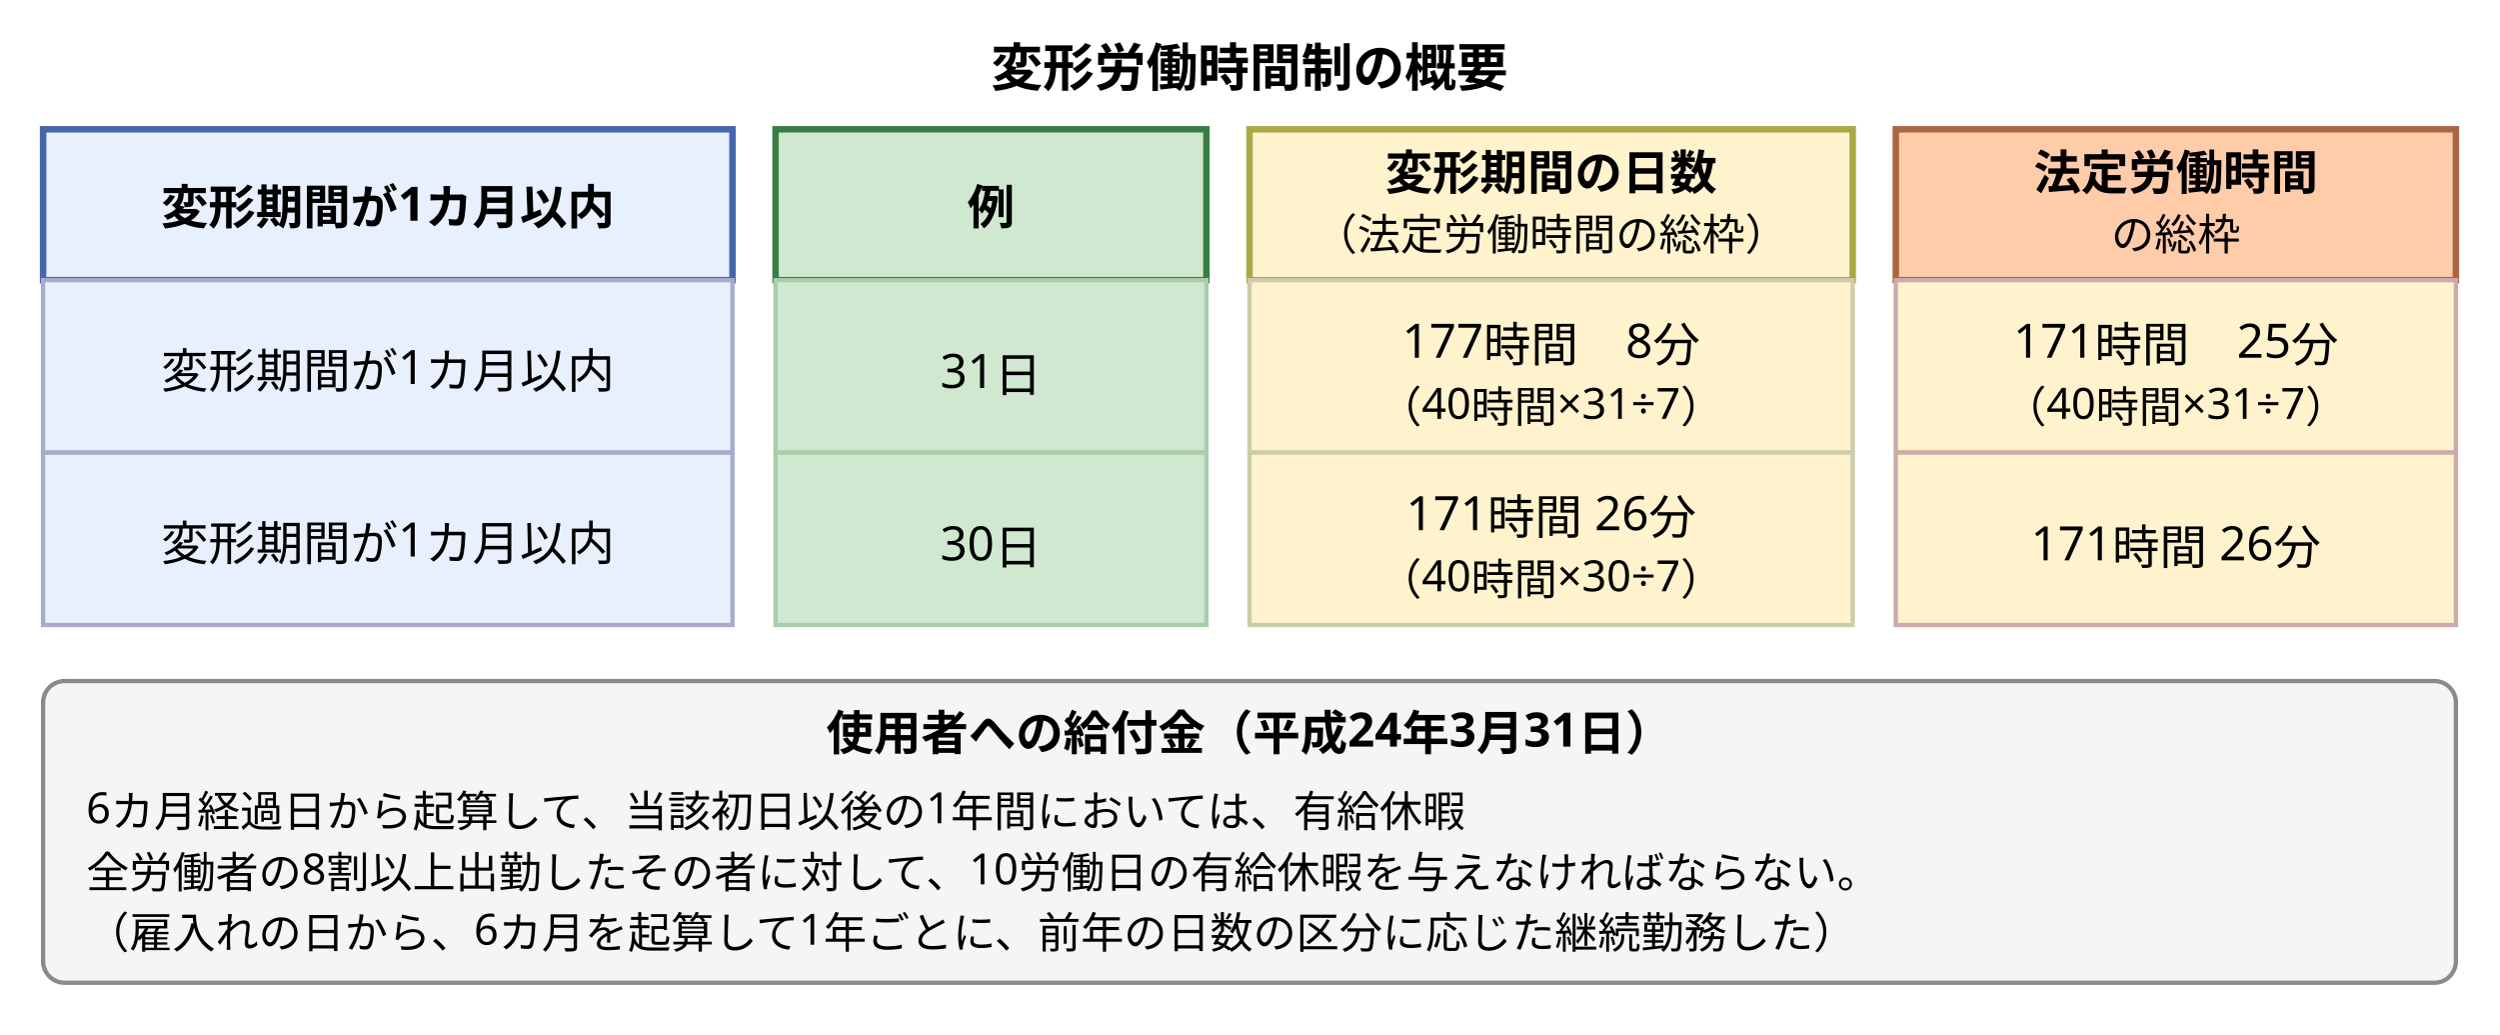
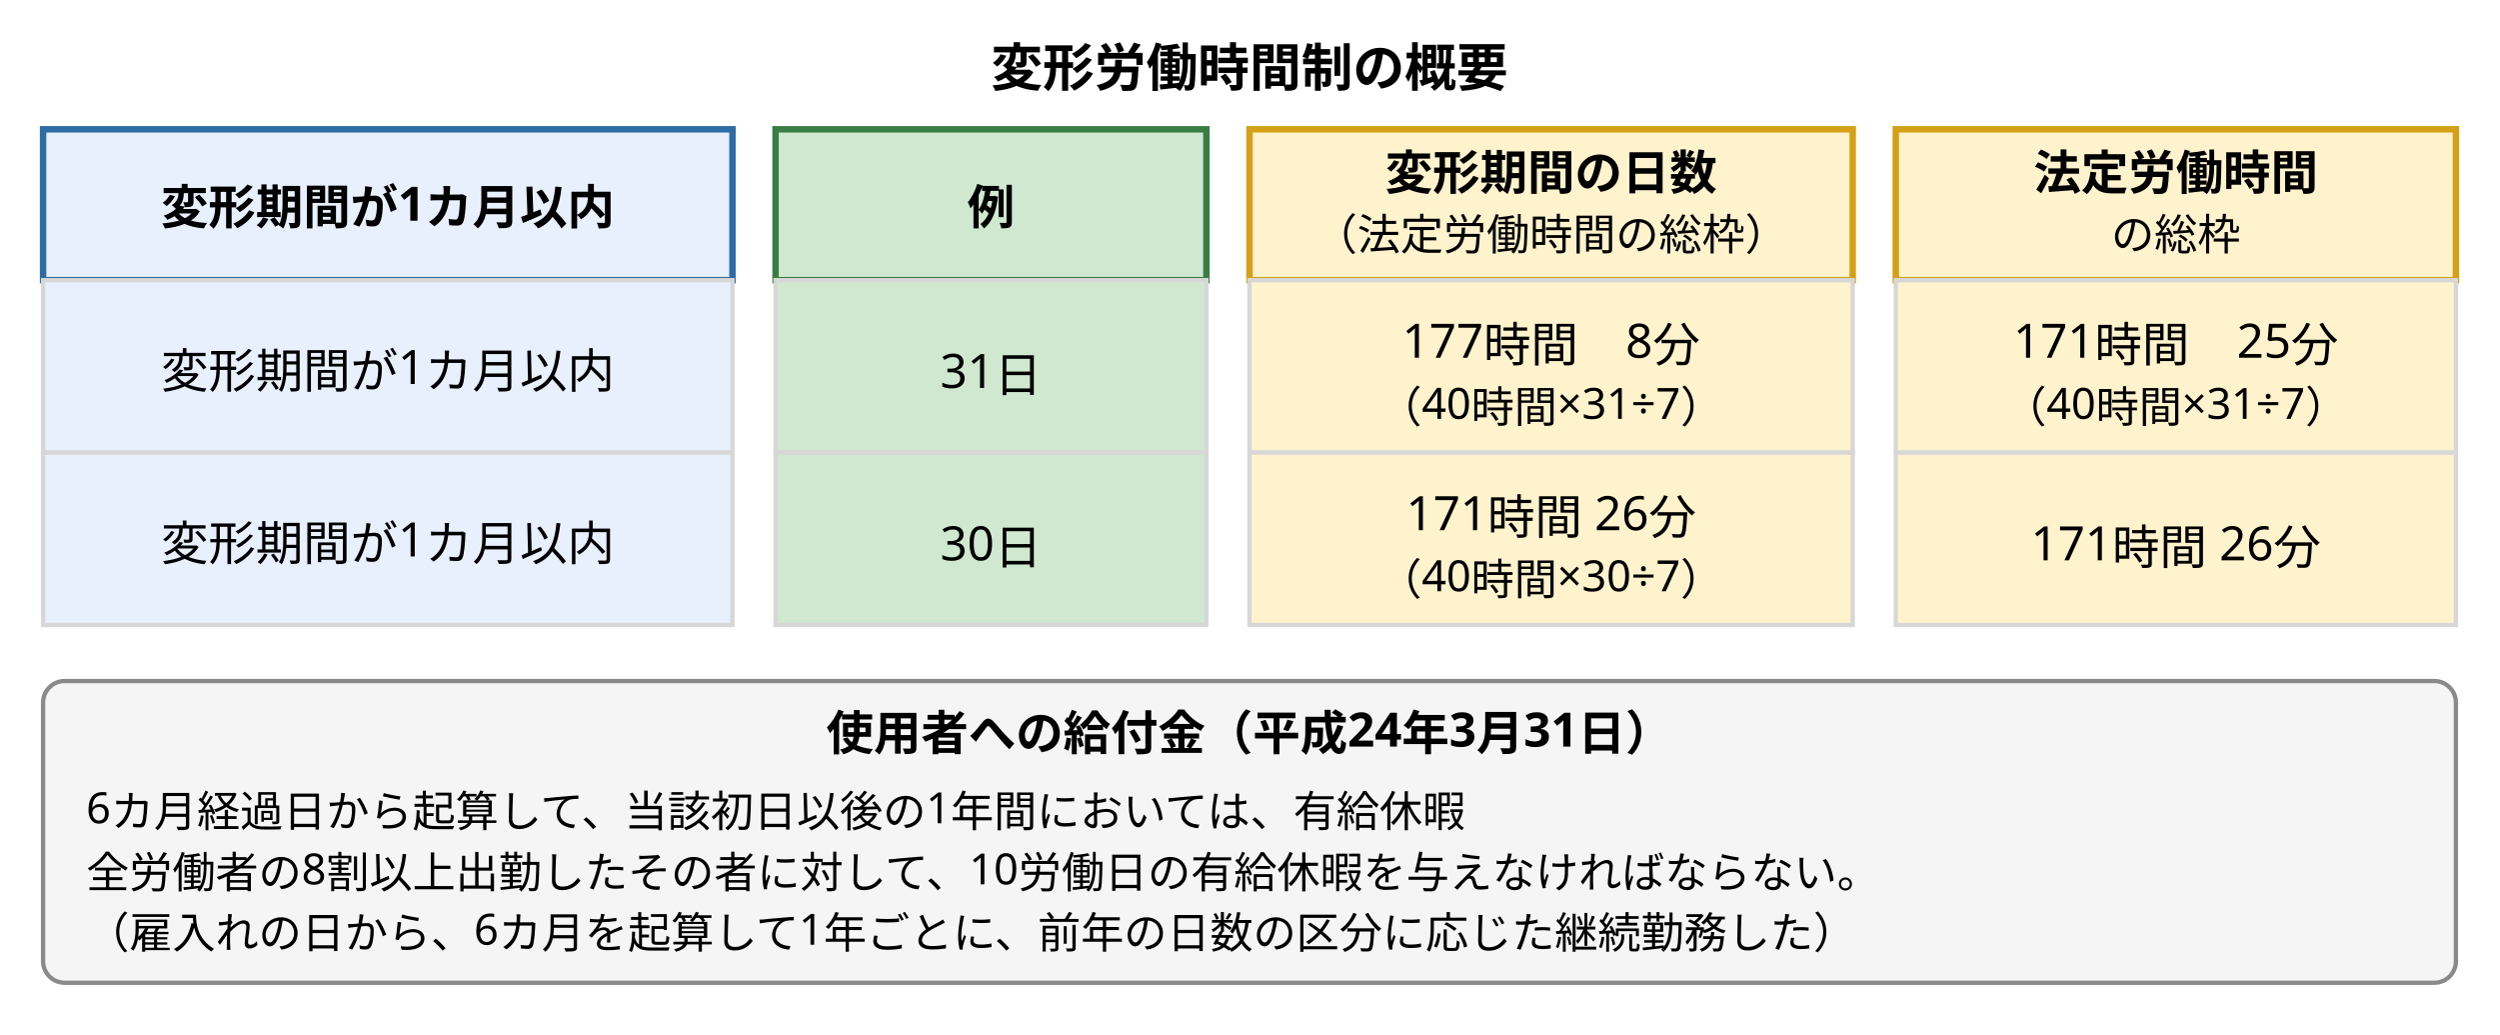
<svg xmlns="http://www.w3.org/2000/svg" width="580" height="240" viewBox="0 0 580 240" font-family="sans-serif" font-size="11" style="max-width:580px;width:100%" role="img" aria-label="変形労働時間制の概要">
  <defs>
    <marker id="arrt" markerWidth="7" markerHeight="7" refX="6" refY="3.5" orient="auto">
      <path d="M0,0 L0,7 L7,3.5 z" fill="#222" />
    </marker>
  </defs>
  <text x="290" y="20" text-anchor="middle" font-weight="bold" font-size="12">変形労働時間制の概要</text>
-   <rect x="10" y="30" width="160" height="35" fill="#e8f0fe" stroke="#4466aa" stroke-width="1.5" />
+   <rect x="10" y="30" width="160" height="35" fill="#e8f0fe" stroke="#2e6da4" stroke-width="1.5" />
  <text x="90" y="52" text-anchor="middle" font-weight="bold">変形期間が1カ月以内</text>
  <rect x="180" y="30" width="100" height="35" fill="#d0e8d0" stroke="#3a7d44" stroke-width="1.5" />
  <text x="230" y="52" text-anchor="middle" font-weight="bold">例</text>
-   <rect x="290" y="30" width="140" height="35" fill="#fff3cd" stroke="#aaaa44" stroke-width="1.5" />
+   <rect x="290" y="30" width="140" height="35" fill="#fff3cd" stroke="#d4a017" stroke-width="1.5" />
  <text x="360" y="44" text-anchor="middle" font-weight="bold">変形期間の日数</text>
  <text x="360" y="58" text-anchor="middle" font-size="10">（法定労働時間の総枠）</text>
-   <rect x="440" y="30" width="130" height="35" fill="#ffccaa" stroke="#aa6644" stroke-width="1.5" />
+   <rect x="440" y="30" width="130" height="35" fill="#fff3cd" stroke="#d4a017" stroke-width="1.5" />
  <text x="505" y="44" text-anchor="middle" font-weight="bold">法定労働時間</text>
  <text x="505" y="58" text-anchor="middle" font-size="10">の総枠</text>
-   <rect x="10" y="65" width="160" height="40" fill="#e8f0fe" stroke="#aaaacc" />
+   <rect x="10" y="65" width="160" height="40" fill="#e8f0fe" stroke="#d7d7d7" />
  <text x="90" y="90" text-anchor="middle">変形期間が1カ月以内</text>
-   <rect x="180" y="65" width="100" height="40" fill="#d0e8d0" stroke="#aaccaa" />
+   <rect x="180" y="65" width="100" height="40" fill="#d0e8d0" stroke="#d7d7d7" />
  <text x="230" y="90" text-anchor="middle">31日</text>
-   <rect x="290" y="65" width="140" height="40" fill="#fff3cd" stroke="#ccccaa" />
+   <rect x="290" y="65" width="140" height="40" fill="#fff3cd" stroke="#d7d7d7" />
  <text x="360" y="83" text-anchor="middle">177時間　8分</text>
  <text x="360" y="98" text-anchor="middle" font-size="10">（40時間×31÷7）</text>
-   <rect x="440" y="65" width="130" height="40" fill="#fff3cd" stroke="#ccaaaa" />
+   <rect x="440" y="65" width="130" height="40" fill="#fff3cd" stroke="#d7d7d7" />
  <text x="505" y="83" text-anchor="middle">171時間　25分</text>
  <text x="505" y="98" text-anchor="middle" font-size="10">（40時間×31÷7）</text>
-   <rect x="10" y="105" width="160" height="40" fill="#e8f0fe" stroke="#aaaacc" />
+   <rect x="10" y="105" width="160" height="40" fill="#e8f0fe" stroke="#d7d7d7" />
  <text x="90" y="130" text-anchor="middle">変形期間が1カ月以内</text>
-   <rect x="180" y="105" width="100" height="40" fill="#d0e8d0" stroke="#aaccaa" />
+   <rect x="180" y="105" width="100" height="40" fill="#d0e8d0" stroke="#d7d7d7" />
  <text x="230" y="130" text-anchor="middle">30日</text>
-   <rect x="290" y="105" width="140" height="40" fill="#fff3cd" stroke="#ccccaa" />
+   <rect x="290" y="105" width="140" height="40" fill="#fff3cd" stroke="#d7d7d7" />
  <text x="360" y="123" text-anchor="middle">171時間 26分</text>
  <text x="360" y="138" text-anchor="middle" font-size="10">（40時間×30÷7）</text>
-   <rect x="440" y="105" width="130" height="40" fill="#fff3cd" stroke="#ccaaaa" />
+   <rect x="440" y="105" width="130" height="40" fill="#fff3cd" stroke="#d7d7d7" />
  <text x="505" y="130" text-anchor="middle">171時間 26分</text>
  <rect x="10" y="158" width="560" height="70" fill="#f5f5f5" stroke="#8a8a8a" rx="5" />
  <text x="290" y="174" text-anchor="middle" font-weight="bold" font-size="11">使用者への給付金（平成24年3月31日）</text>
  <text x="20" y="191" font-size="10">6カ月経過日から起算して、当該初日以後の1年間においては、有給休暇</text>
  <text x="20" y="206" font-size="10">全労働者の8割以上出勤したその者に対して、10労働日の有給休暇を与えなければならない。</text>
  <text x="20" y="220" font-size="10">（雇入れの日から、6カ月を起算して1年ごとに、前年の日数の区分に応じた継続勤務した）</text>
</svg>
